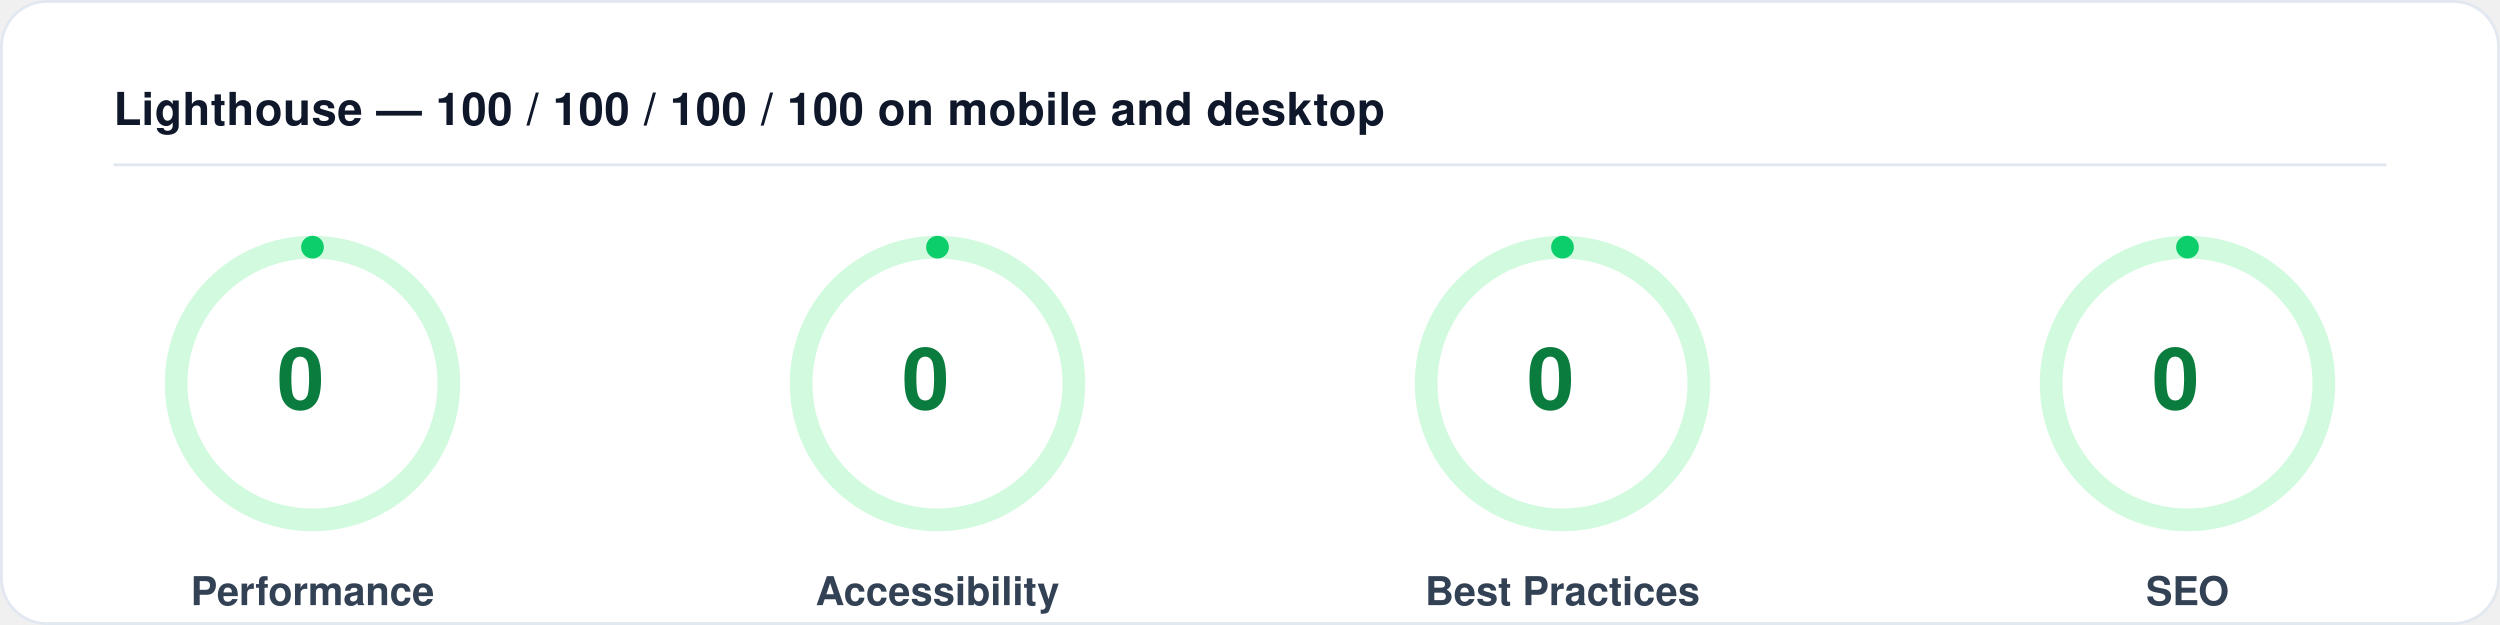
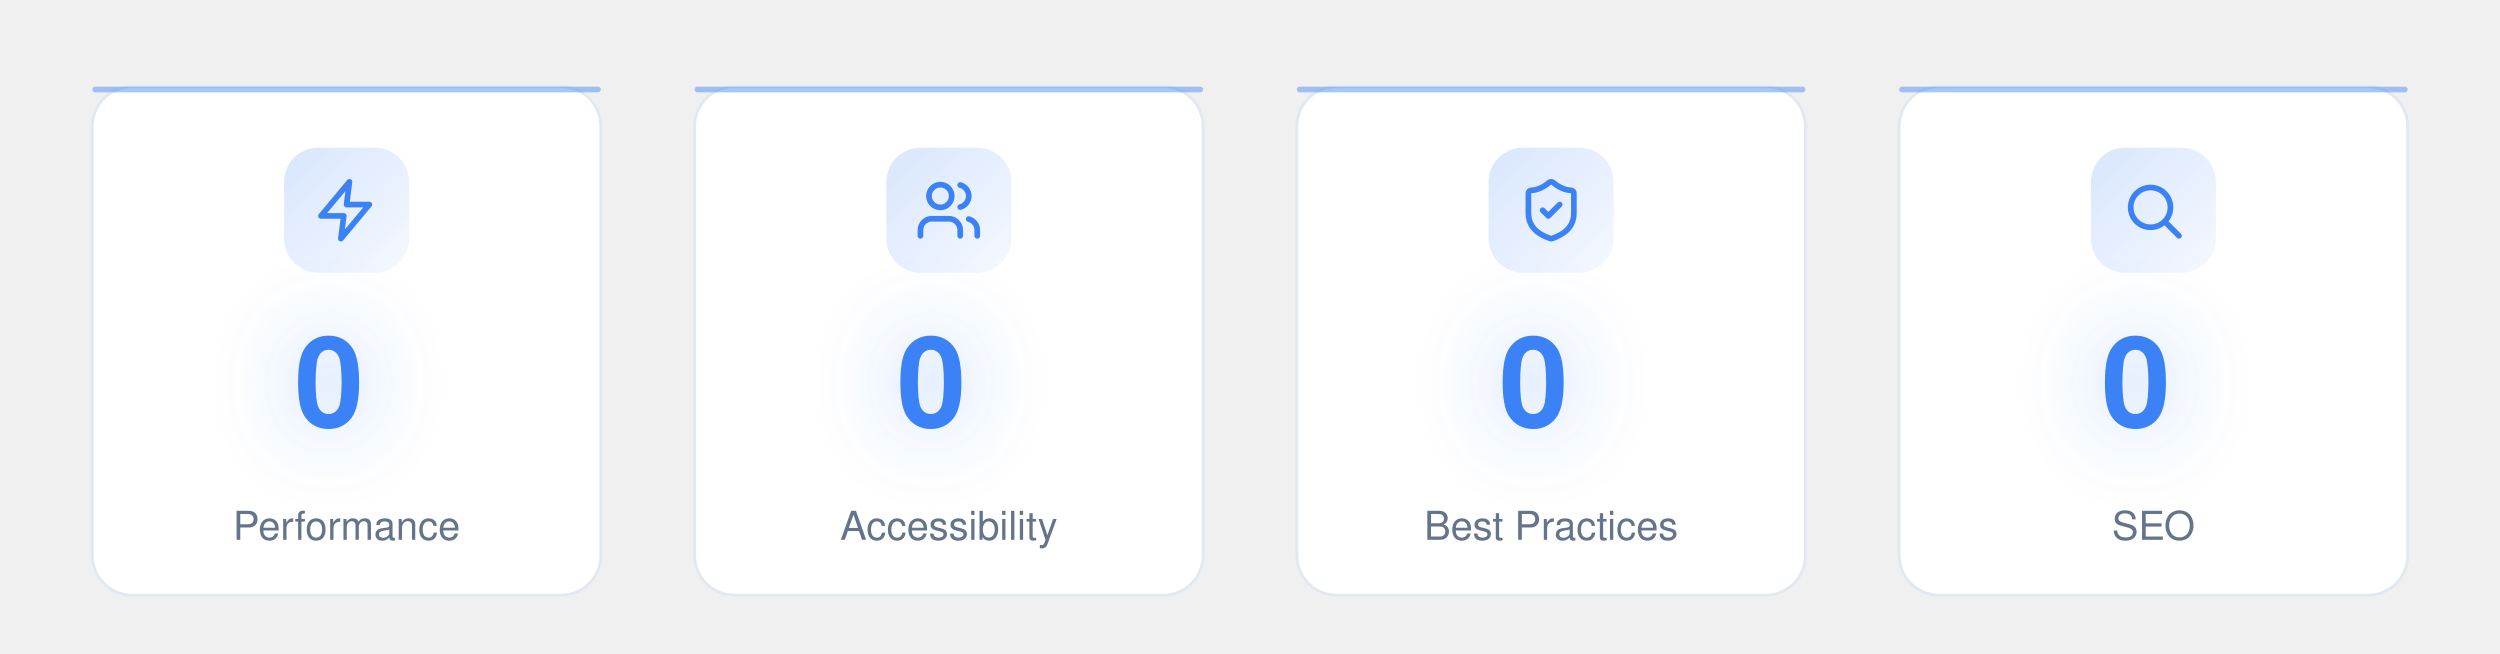
- <svg xmlns="http://www.w3.org/2000/svg" width="880" height="220" viewBox="0 0 880 220" role="img" aria-label="Lighthouse 100/100/100/100 — Performance, Accessibility, Best Practices, SEO">
+ <svg xmlns="http://www.w3.org/2000/svg" width="880" height="230" viewBox="0 0 880 230" role="img" aria-label="Lighthouse 100/100/100/100 — Performance, Accessibility, Best Practices, SEO">
  <defs>
    <style>
-       .label { font-family: system-ui, -apple-system, 'Segoe UI', Helvetica, Arial, sans-serif; font-weight: 600; font-size: 14px; fill: #334155; }
-       .score { font-family: system-ui, -apple-system, 'Segoe UI', Helvetica, Arial, sans-serif; font-weight: 800; font-size: 30px; fill: #0a7c3e; }
-       .heading { font-family: system-ui, -apple-system, 'Segoe UI', Helvetica, Arial, sans-serif; font-weight: 700; font-size: 16px; fill: #0f172a; letter-spacing: 0.2px; }
-       .ring-track { stroke: #d1fadf; }
-       .ring-fill { stroke: #0cce6b; }
+       .card-bg     { fill: #ffffff; stroke: #e2e8f0; stroke-width: 1; }
+       .card-accent { fill: #3b82f6; opacity: 0.45; }
+       .icon-stroke { stroke: #3b82f6; stroke-width: 2; fill: none; stroke-linecap: round; stroke-linejoin: round; }
+       .num         { font-family: system-ui, -apple-system, 'Segoe UI', Helvetica, Arial, sans-serif; font-weight: 800; font-size: 44px; fill: #3b82f6; text-anchor: middle; }
+       .label       { font-family: system-ui, -apple-system, 'Segoe UI', Helvetica, Arial, sans-serif; font-weight: 500; font-size: 14px; fill: #64748b; text-anchor: middle; }
+       .num-glow    { filter: drop-shadow(0 0 14px rgba(59,130,246,0.45)); }
    </style>
+     <linearGradient id="iconGrad" x1="0" y1="0" x2="1" y2="1">
+       <stop offset="0%" stop-color="#3b82f6" stop-opacity="0.20" />
+       <stop offset="100%" stop-color="#3b82f6" stop-opacity="0.05" />
+     </linearGradient>
+     <symbol id="card" viewBox="0 0 180 180">
+       <rect x="0.5" y="0.5" width="179" height="179" rx="14" ry="14" class="card-bg" />
+       <rect x="0.5" y="0.5" width="179" height="2" rx="1" ry="1" class="card-accent" />
+     </symbol>
  </defs>
-   <rect x="0.5" y="0.5" width="879" height="219" rx="16" ry="16" fill="#ffffff" stroke="#e2e8f0" />
-   <text x="40" y="44" class="heading">Lighthouse — 100 / 100 / 100 / 100 on mobile and desktop</text>
-   <line x1="40" y1="58" x2="840" y2="58" stroke="#e2e8f0" stroke-width="1" />
-   <g transform="translate(110,135)">
-     <circle r="48" fill="none" stroke-width="8" class="ring-track" />
-     <circle r="48" fill="none" stroke-width="8" class="ring-fill" stroke-dasharray="0 301.6" stroke-linecap="round" transform="rotate(-90)">
-       <animate attributeName="stroke-dasharray" from="0 301.6" to="301.6 0" begin="0.1s" dur="1.4s" fill="freeze" calcMode="spline" keySplines="0.22 1 0.36 1" />
-     </circle>
-     <text text-anchor="middle" dominant-baseline="central" class="score" y="2">
-       <tspan>0</tspan>
-       <animate attributeName="opacity" from="1" to="0" dur="0.01s" begin="1.5s" fill="freeze" />
-     </text>
-     <text text-anchor="middle" dominant-baseline="central" class="score" y="2" opacity="0">
-       100
-       <animate attributeName="opacity" from="0" to="1" dur="0.01s" begin="1.5s" fill="freeze" />
-     </text>
-     <text x="0" y="78" text-anchor="middle" class="label">Performance</text>
+   <g transform="translate(32,30)">
+     <use href="#card" width="180" height="180" />
+     <rect x="68" y="22" width="44" height="44" rx="12" fill="url(#iconGrad)" />
+     <g transform="translate(78,32)" class="icon-stroke">
+       <path d="M13 2 3 14h8l-1 8 10-12h-8l1-8Z" />
+     </g>
+     <g class="num-glow">
+       <text class="num" x="90" y="120">0
+         <set attributeName="display" to="none" begin="0.25s" />
+       </text>
+       <text class="num" x="90" y="120" display="none">20
+         <set attributeName="display" to="inline" begin="0.25s" />
+         <set attributeName="display" to="none" begin="0.50s" />
+       </text>
+       <text class="num" x="90" y="120" display="none">40
+         <set attributeName="display" to="inline" begin="0.50s" />
+         <set attributeName="display" to="none" begin="0.75s" />
+       </text>
+       <text class="num" x="90" y="120" display="none">60
+         <set attributeName="display" to="inline" begin="0.75s" />
+         <set attributeName="display" to="none" begin="1.00s" />
+       </text>
+       <text class="num" x="90" y="120" display="none">80
+         <set attributeName="display" to="inline" begin="1.00s" />
+         <set attributeName="display" to="none" begin="1.25s" />
+       </text>
+       <text class="num" x="90" y="120" display="none">100
+         <set attributeName="display" to="inline" begin="1.25s" />
+         <animateTransform attributeName="transform" type="scale" values="1;1.15;1" dur="0.5s" begin="1.25s" additive="sum" />
+       </text>
+     </g>
+     <text class="label" x="90" y="160">Performance</text>
  </g>
-   <g transform="translate(330,135)">
-     <circle r="48" fill="none" stroke-width="8" class="ring-track" />
-     <circle r="48" fill="none" stroke-width="8" class="ring-fill" stroke-dasharray="0 301.6" stroke-linecap="round" transform="rotate(-90)">
-       <animate attributeName="stroke-dasharray" from="0 301.6" to="301.6 0" begin="0.25s" dur="1.4s" fill="freeze" calcMode="spline" keySplines="0.22 1 0.36 1" />
-     </circle>
-     <text text-anchor="middle" dominant-baseline="central" class="score" y="2">
-       <tspan>0</tspan>
-       <animate attributeName="opacity" from="1" to="0" dur="0.01s" begin="1.65s" fill="freeze" />
-     </text>
-     <text text-anchor="middle" dominant-baseline="central" class="score" y="2" opacity="0">
-       100
-       <animate attributeName="opacity" from="0" to="1" dur="0.01s" begin="1.65s" fill="freeze" />
-     </text>
-     <text x="0" y="78" text-anchor="middle" class="label">Accessibility</text>
+   <g transform="translate(244,30)">
+     <use href="#card" width="180" height="180" />
+     <rect x="68" y="22" width="44" height="44" rx="12" fill="url(#iconGrad)" />
+     <g transform="translate(78,32)" class="icon-stroke">
+       <path d="M16 21v-2a4 4 0 0 0-4-4H6a4 4 0 0 0-4 4v2" />
+       <circle cx="9" cy="7" r="4" />
+       <path d="M22 21v-2a4 4 0 0 0-3-3.87" />
+       <path d="M16 3.13a4 4 0 0 1 0 7.75" />
+     </g>
+     <g class="num-glow">
+       <text class="num" x="90" y="120">0
+         <set attributeName="display" to="none" begin="0.33s" />
+       </text>
+       <text class="num" x="90" y="120" display="none">20
+         <set attributeName="display" to="inline" begin="0.33s" />
+         <set attributeName="display" to="none" begin="0.58s" />
+       </text>
+       <text class="num" x="90" y="120" display="none">40
+         <set attributeName="display" to="inline" begin="0.58s" />
+         <set attributeName="display" to="none" begin="0.83s" />
+       </text>
+       <text class="num" x="90" y="120" display="none">60
+         <set attributeName="display" to="inline" begin="0.83s" />
+         <set attributeName="display" to="none" begin="1.08s" />
+       </text>
+       <text class="num" x="90" y="120" display="none">80
+         <set attributeName="display" to="inline" begin="1.08s" />
+         <set attributeName="display" to="none" begin="1.33s" />
+       </text>
+       <text class="num" x="90" y="120" display="none">100
+         <set attributeName="display" to="inline" begin="1.33s" />
+         <animateTransform attributeName="transform" type="scale" values="1;1.15;1" dur="0.5s" begin="1.33s" additive="sum" />
+       </text>
+     </g>
+     <text class="label" x="90" y="160">Accessibility</text>
  </g>
-   <g transform="translate(550,135)">
-     <circle r="48" fill="none" stroke-width="8" class="ring-track" />
-     <circle r="48" fill="none" stroke-width="8" class="ring-fill" stroke-dasharray="0 301.6" stroke-linecap="round" transform="rotate(-90)">
-       <animate attributeName="stroke-dasharray" from="0 301.6" to="301.6 0" begin="0.4s" dur="1.4s" fill="freeze" calcMode="spline" keySplines="0.22 1 0.36 1" />
-     </circle>
-     <text text-anchor="middle" dominant-baseline="central" class="score" y="2">
-       <tspan>0</tspan>
-       <animate attributeName="opacity" from="1" to="0" dur="0.01s" begin="1.8s" fill="freeze" />
-     </text>
-     <text text-anchor="middle" dominant-baseline="central" class="score" y="2" opacity="0">
-       100
-       <animate attributeName="opacity" from="0" to="1" dur="0.01s" begin="1.8s" fill="freeze" />
-     </text>
-     <text x="0" y="78" text-anchor="middle" class="label">Best Practices</text>
+   <g transform="translate(456,30)">
+     <use href="#card" width="180" height="180" />
+     <rect x="68" y="22" width="44" height="44" rx="12" fill="url(#iconGrad)" />
+     <g transform="translate(78,32)" class="icon-stroke">
+       <path d="M20 13c0 5-3.5 7.5-7.66 8.95a1 1 0 0 1-.67-.01C7.5 20.5 4 18 4 13V6a1 1 0 0 1 1-1c2 0 4.5-1.2 6.24-2.72a1.17 1.17 0 0 1 1.52 0C14.51 3.81 17 5 19 5a1 1 0 0 1 1 1Z" />
+       <path d="m9 12 2 2 4-4" />
+     </g>
+     <g class="num-glow">
+       <text class="num" x="90" y="120">0
+         <set attributeName="display" to="none" begin="0.41s" />
+       </text>
+       <text class="num" x="90" y="120" display="none">20
+         <set attributeName="display" to="inline" begin="0.41s" />
+         <set attributeName="display" to="none" begin="0.66s" />
+       </text>
+       <text class="num" x="90" y="120" display="none">40
+         <set attributeName="display" to="inline" begin="0.66s" />
+         <set attributeName="display" to="none" begin="0.91s" />
+       </text>
+       <text class="num" x="90" y="120" display="none">60
+         <set attributeName="display" to="inline" begin="0.91s" />
+         <set attributeName="display" to="none" begin="1.16s" />
+       </text>
+       <text class="num" x="90" y="120" display="none">80
+         <set attributeName="display" to="inline" begin="1.16s" />
+         <set attributeName="display" to="none" begin="1.41s" />
+       </text>
+       <text class="num" x="90" y="120" display="none">100
+         <set attributeName="display" to="inline" begin="1.41s" />
+         <animateTransform attributeName="transform" type="scale" values="1;1.15;1" dur="0.5s" begin="1.41s" additive="sum" />
+       </text>
+     </g>
+     <text class="label" x="90" y="160">Best Practices</text>
  </g>
-   <g transform="translate(770,135)">
-     <circle r="48" fill="none" stroke-width="8" class="ring-track" />
-     <circle r="48" fill="none" stroke-width="8" class="ring-fill" stroke-dasharray="0 301.6" stroke-linecap="round" transform="rotate(-90)">
-       <animate attributeName="stroke-dasharray" from="0 301.6" to="301.6 0" begin="0.55s" dur="1.4s" fill="freeze" calcMode="spline" keySplines="0.22 1 0.36 1" />
-     </circle>
-     <text text-anchor="middle" dominant-baseline="central" class="score" y="2">
-       <tspan>0</tspan>
-       <animate attributeName="opacity" from="1" to="0" dur="0.01s" begin="1.95s" fill="freeze" />
-     </text>
-     <text text-anchor="middle" dominant-baseline="central" class="score" y="2" opacity="0">
-       100
-       <animate attributeName="opacity" from="0" to="1" dur="0.01s" begin="1.95s" fill="freeze" />
-     </text>
-     <text x="0" y="78" text-anchor="middle" class="label">SEO</text>
+   <g transform="translate(668,30)">
+     <use href="#card" width="180" height="180" />
+     <rect x="68" y="22" width="44" height="44" rx="12" fill="url(#iconGrad)" />
+     <g transform="translate(78,32)" class="icon-stroke">
+       <circle cx="11" cy="11" r="7" />
+       <path d="m21 21-4.3-4.3" />
+     </g>
+     <g class="num-glow">
+       <text class="num" x="90" y="120">0
+         <set attributeName="display" to="none" begin="0.49s" />
+       </text>
+       <text class="num" x="90" y="120" display="none">20
+         <set attributeName="display" to="inline" begin="0.49s" />
+         <set attributeName="display" to="none" begin="0.74s" />
+       </text>
+       <text class="num" x="90" y="120" display="none">40
+         <set attributeName="display" to="inline" begin="0.74s" />
+         <set attributeName="display" to="none" begin="0.99s" />
+       </text>
+       <text class="num" x="90" y="120" display="none">60
+         <set attributeName="display" to="inline" begin="0.99s" />
+         <set attributeName="display" to="none" begin="1.24s" />
+       </text>
+       <text class="num" x="90" y="120" display="none">80
+         <set attributeName="display" to="inline" begin="1.24s" />
+         <set attributeName="display" to="none" begin="1.49s" />
+       </text>
+       <text class="num" x="90" y="120" display="none">100
+         <set attributeName="display" to="inline" begin="1.49s" />
+         <animateTransform attributeName="transform" type="scale" values="1;1.15;1" dur="0.5s" begin="1.49s" additive="sum" />
+       </text>
+     </g>
+     <text class="label" x="90" y="160">SEO</text>
  </g>
</svg>
